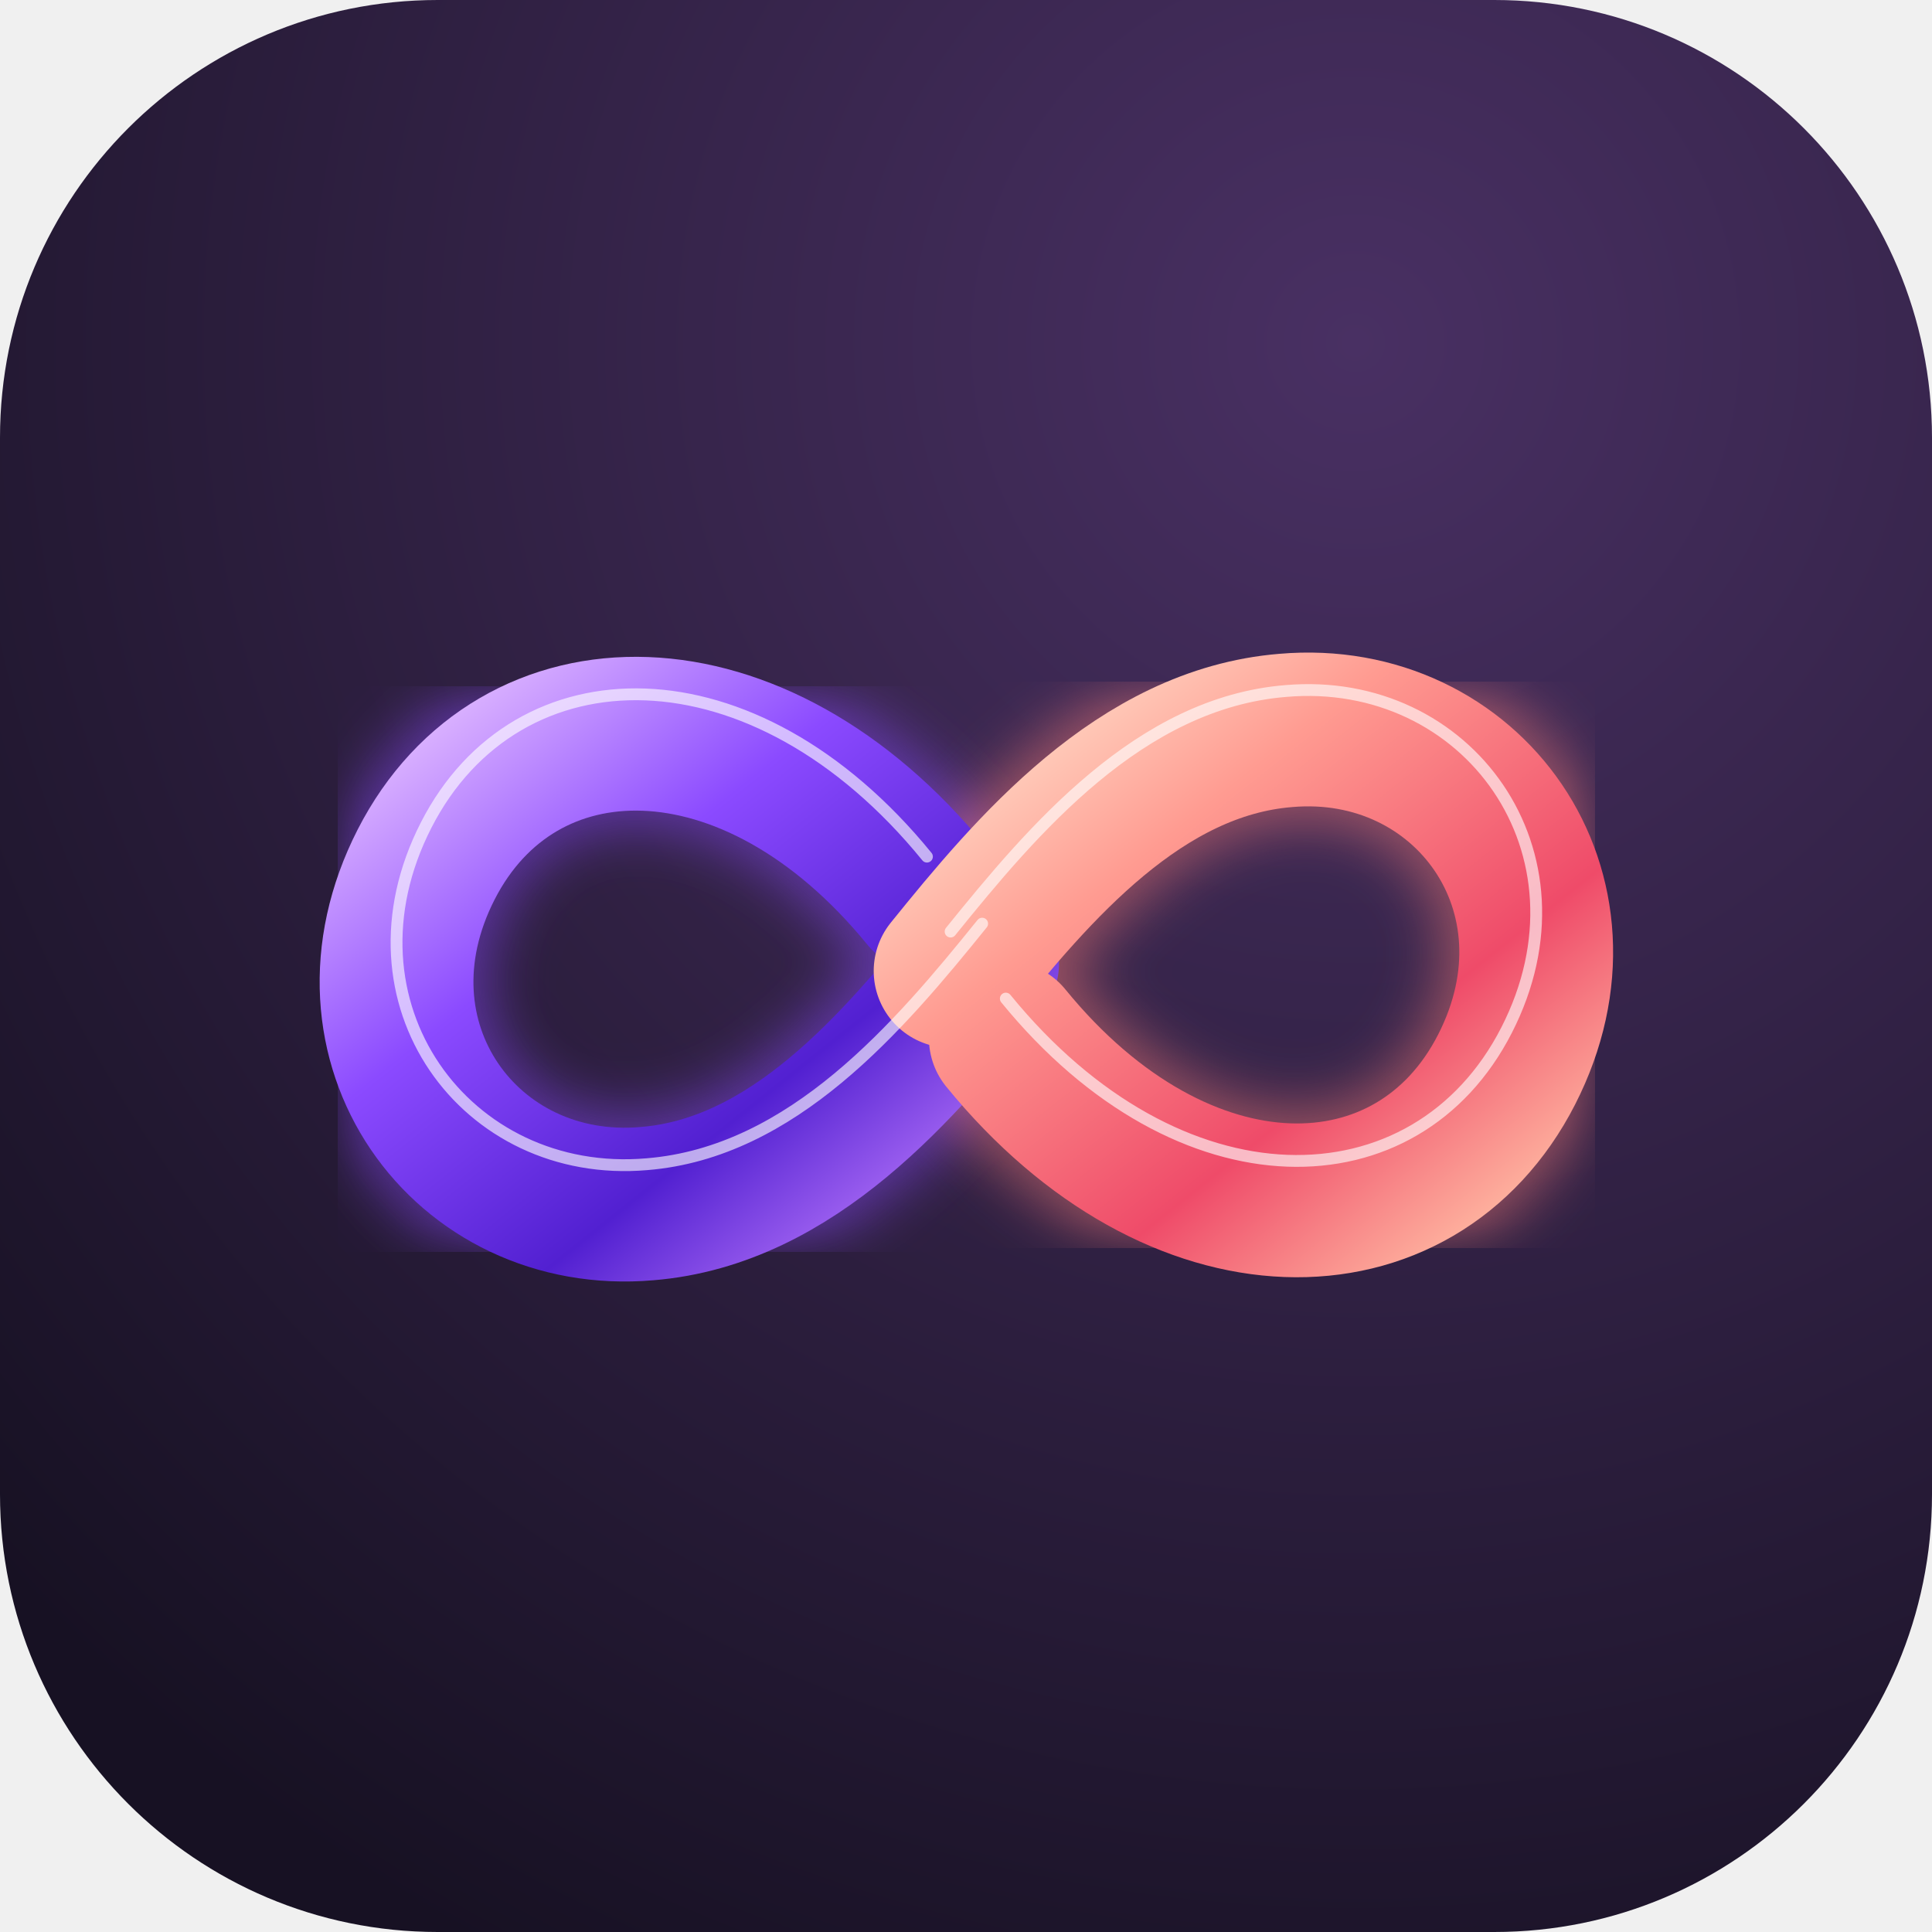
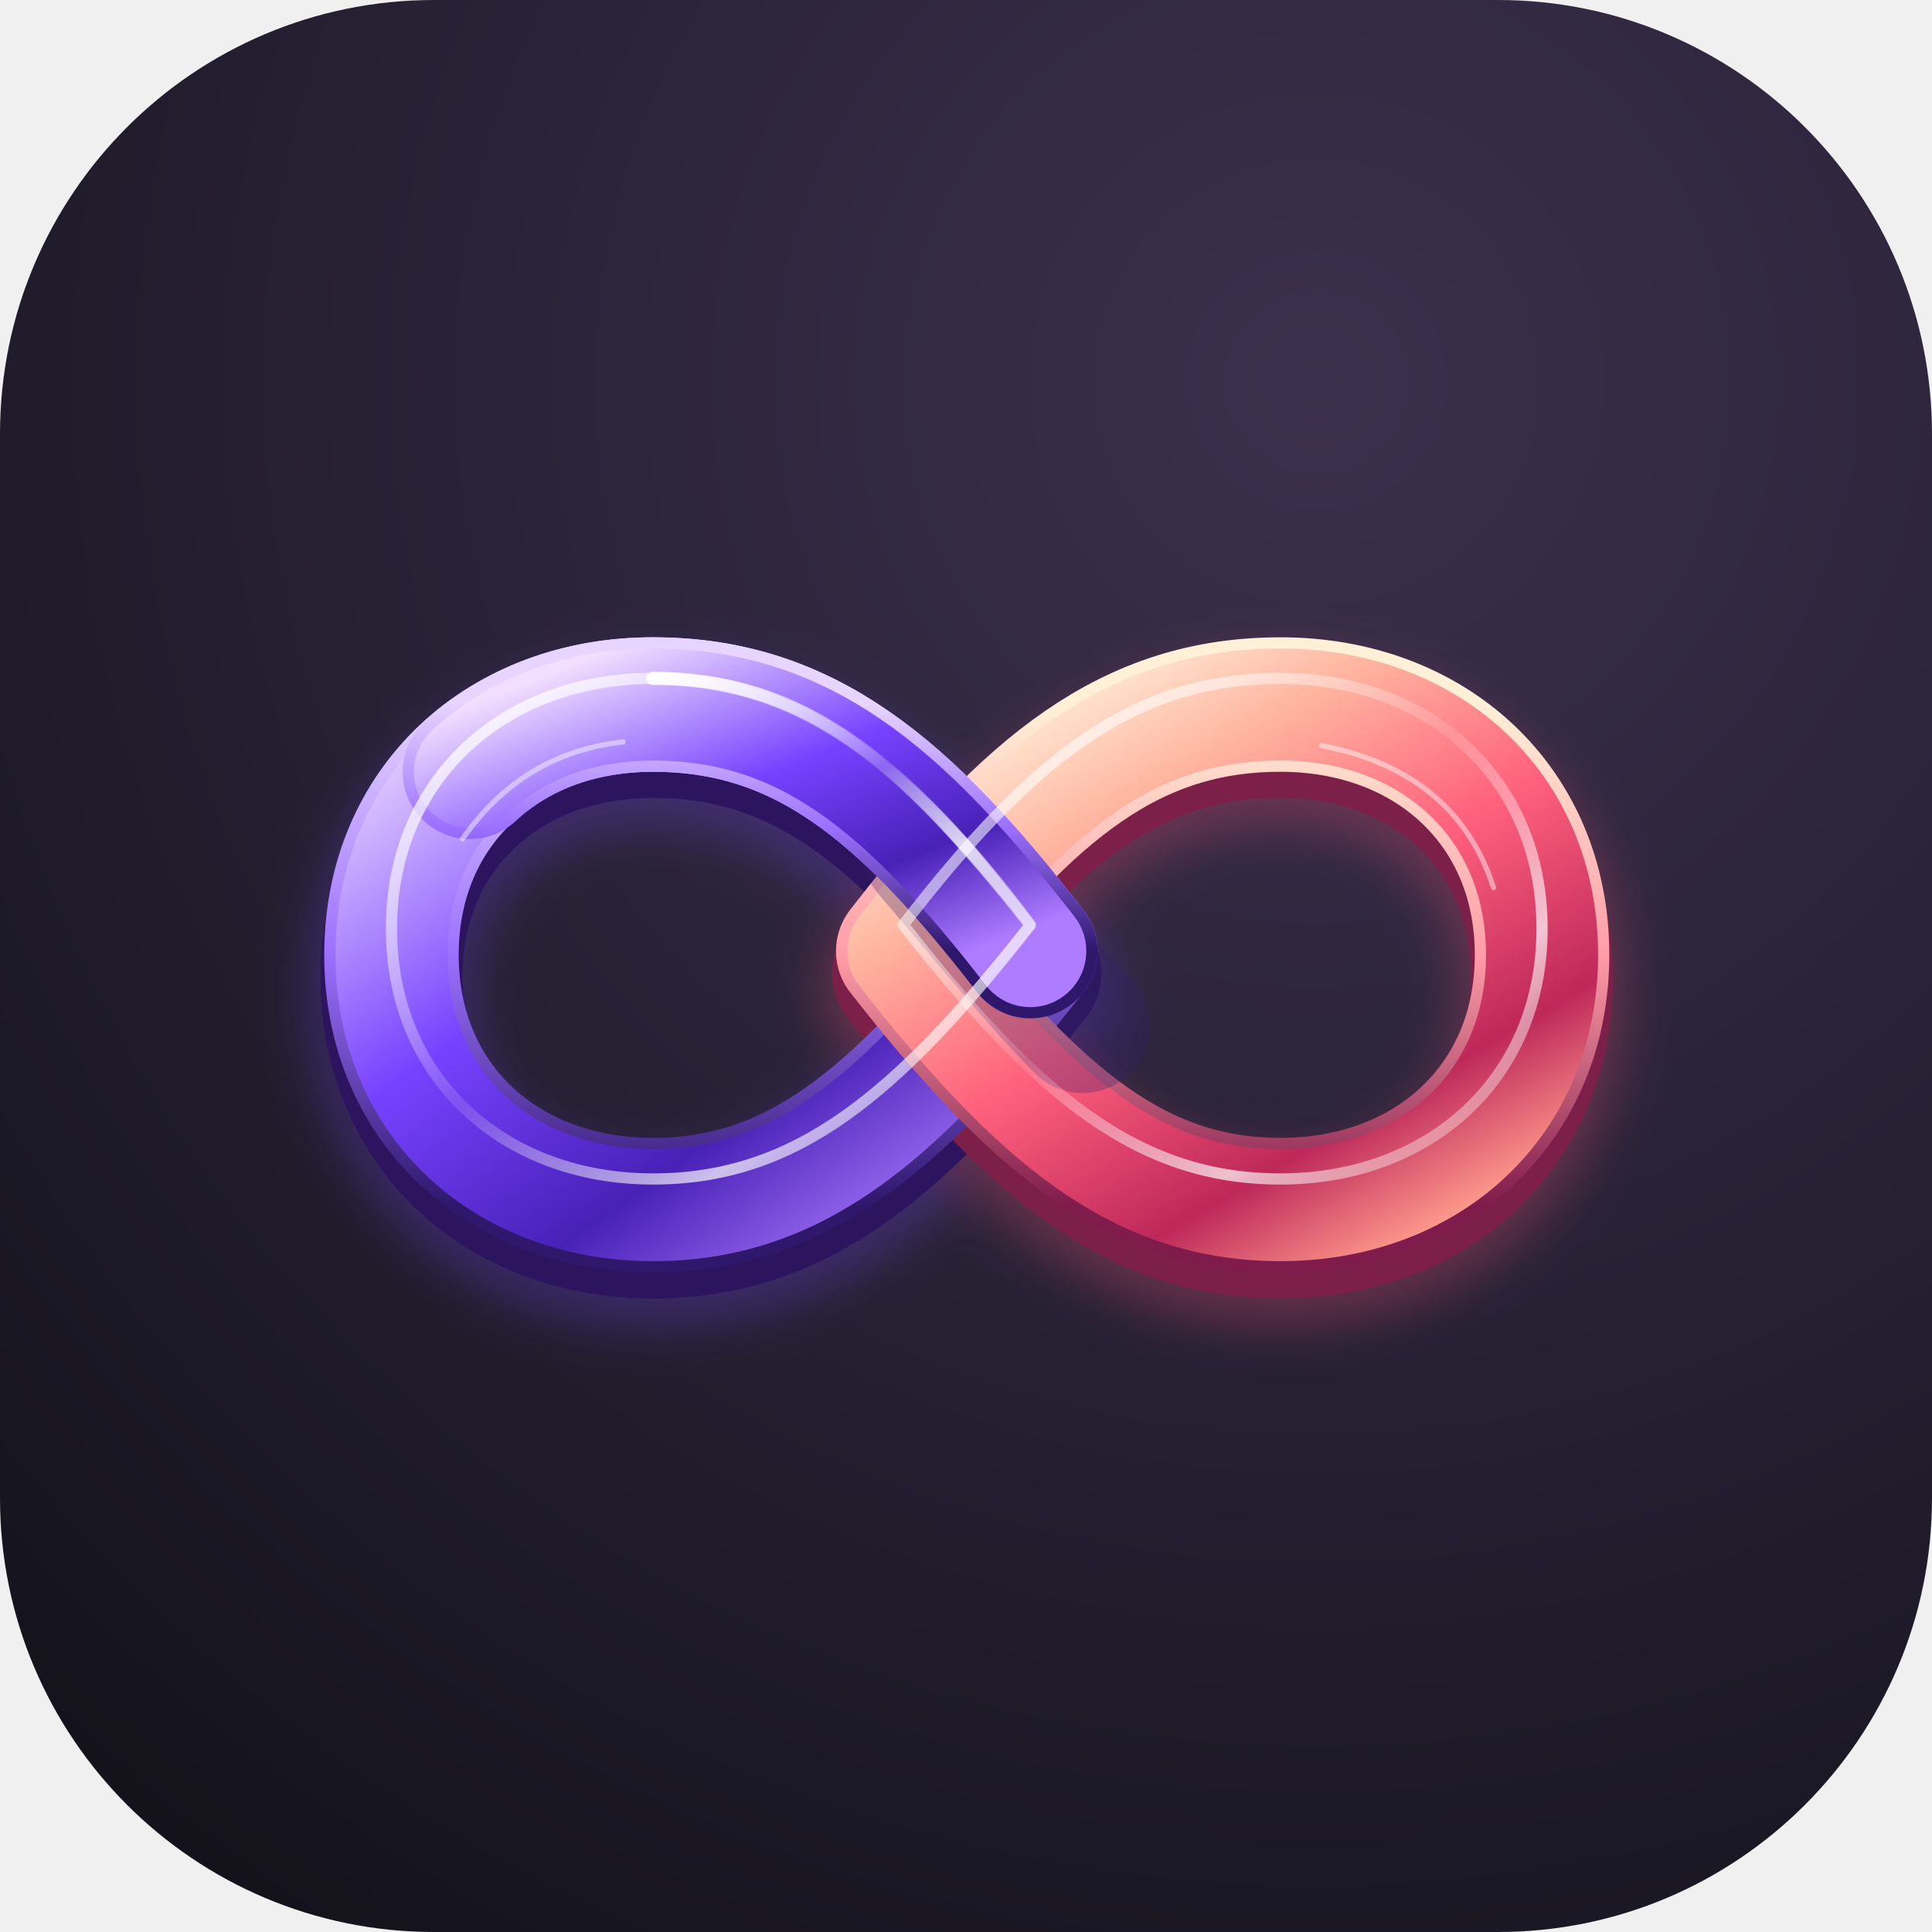
<svg xmlns="http://www.w3.org/2000/svg" viewBox="0 0 512 512" role="img" aria-label="CONNECT">
  <defs>
-     <radialGradient id="bg" cx=".7" cy=".18" r=".94">
-       <stop stop-color="#493063" />
-       <stop offset="1" stop-color="#171123" />
+     <radialGradient id="bg" cx=".68" cy=".2" r=".95">
+       <stop stop-color="#3c304e" />
+       <stop offset="1" stop-color="#14131c" />
    </radialGradient>
  </defs>
-   <rect width="512" height="512" rx="116" fill="url(#bg)" />
-   <g transform="translate(68 157) scale(1.045)">
+   <rect width="512" height="512" rx="115" fill="url(#bg)" />
+   <g transform="translate(78 158) scale(.99)">
    <defs>
-       <linearGradient id="p" x1="0" y1="0" x2="1" y2="1">
-         <stop stop-color="#dfb8ff" />
-         <stop offset=".35" stop-color="#8b4aff" />
-         <stop offset=".7" stop-color="#5220d1" />
-         <stop offset="1" stop-color="#c17fff" />
+       <linearGradient id="violet" x1="0" y1="0" x2=".9" y2="1">
+         <stop stop-color="#f2dfff" />
+         <stop offset=".19" stop-color="#b999ff" />
+         <stop offset=".42" stop-color="#7742ff" />
+         <stop offset=".73" stop-color="#4821b7" />
+         <stop offset="1" stop-color="#ae7cff" />
      </linearGradient>
-       <linearGradient id="c" x1="0" y1="0" x2="1" y2="1">
-         <stop stop-color="#ffe1cc" />
-         <stop offset=".3" stop-color="#ff9b91" />
-         <stop offset=".7" stop-color="#ef4b69" />
-         <stop offset="1" stop-color="#ffb9a2" />
+       <linearGradient id="coral" x1=".15" y1="0" x2=".9" y2="1">
+         <stop stop-color="#fff0db" />
+         <stop offset=".22" stop-color="#ffb5a0" />
+         <stop offset=".5" stop-color="#ff607c" />
+         <stop offset=".8" stop-color="#be285a" />
+         <stop offset="1" stop-color="#ff9b8c" />
      </linearGradient>
-       <filter id="g">
-         <feGaussianBlur stdDeviation="7" />
+       <linearGradient id="violetEdge" x1="0" y1="0" x2="0" y2="1">
+         <stop stop-color="#e7d4ff" />
+         <stop offset=".5" stop-color="#9b70ff" />
+         <stop offset="1" stop-color="#2f176c" />
+       </linearGradient>
+       <linearGradient id="coralEdge" x1="0" y1="0" x2="0" y2="1">
+         <stop stop-color="#fff0d7" />
+         <stop offset=".5" stop-color="#ff9ca7" />
+         <stop offset="1" stop-color="#801c4b" />
+       </linearGradient>
+       <linearGradient id="shine" x1="0" y1="0" x2="1" y2="1">
+         <stop stop-color="#fff" stop-opacity=".94" />
+         <stop offset=".48" stop-color="#fff" stop-opacity=".12" />
+         <stop offset=".75" stop-color="#fff" stop-opacity=".7" />
+         <stop offset="1" stop-color="#fff" stop-opacity=".02" />
+       </linearGradient>
+       <filter id="soft" x="-30%" y="-50%" width="160%" height="210%">
+         <feGaussianBlur stdDeviation="6" />
      </filter>
    </defs>
    <g fill="none" stroke-linecap="round" stroke-linejoin="round">
-       <path d="M170 77C126 23 66 24 43 69S53 159 99 155c37-3 64-35 85-61" stroke="#8b4aff" stroke-width="47" opacity=".5" filter="url(#g)" />
-       <path d="M190 113c44 54 104 53 127 8S307 31 261 35c-37 3-64 35-85 61" stroke="#fa7c78" stroke-width="47" opacity=".5" filter="url(#g)" />
-       <path d="M170 77C126 23 66 24 43 69S53 159 99 155c37-3 64-35 85-61" stroke="url(#p)" stroke-width="39" />
-       <path d="M190 113c44 54 104 53 127 8S307 31 261 35c-37 3-64 35-85 61" stroke="url(#c)" stroke-width="39" />
-       <path d="M170 77C126 23 66 24 43 69S53 159 99 155c37-3 64-35 85-61M190 113c44 54 104 53 127 8S307 31 261 35c-37 3-64 35-85 61" stroke="#fff" stroke-width="3" opacity=".62" transform="translate(0 -10)" />
+       <g opacity=".25" filter="url(#soft)" transform="translate(0 10)">
+         <path d="M197 95C163 51 136 29 96 29C56 29 26 56 26 96S56 163 96 163C134 163 161 141 197 95" stroke="#7848ff" stroke-width="46" />
+         <path d="M163 95C197 51 224 29 264 29C304 29 334 56 334 96S304 163 264 163C226 163 199 141 163 95" stroke="#ff547f" stroke-width="46" />
+       </g>
+       <g transform="translate(0 6)">
+         <path d="M197 95C163 51 136 29 96 29C56 29 26 56 26 96S56 163 96 163C134 163 161 141 197 95" stroke="#2c155e" stroke-width="38" />
+         <path d="M163 95C197 51 224 29 264 29C304 29 334 56 334 96S304 163 264 163C226 163 199 141 163 95" stroke="#7d2049" stroke-width="38" />
+       </g>
+       <path d="M197 95C163 51 136 29 96 29C56 29 26 56 26 96S56 163 96 163C134 163 161 141 197 95" stroke="url(#violetEdge)" stroke-width="36" />
+       <path d="M197 95C163 51 136 29 96 29C56 29 26 56 26 96S56 163 96 163C134 163 161 141 197 95" stroke="url(#violet)" stroke-width="30" />
+       <path d="M163 95C197 51 224 29 264 29C304 29 334 56 334 96S304 163 264 163C226 163 199 141 163 95" stroke="url(#coralEdge)" stroke-width="36" />
+       <path d="M163 95C197 51 224 29 264 29C304 29 334 56 334 96S304 163 264 163C226 163 199 141 163 95" stroke="url(#coral)" stroke-width="30" />
+       <path d="M211 112C198 99 183 80 170 65" stroke="#34206c" stroke-opacity=".3" stroke-width="36" transform="translate(0 3)" />
+       <path d="M197 95C163 51 136 29 96 29C77 29 60 35 47 47" stroke="url(#violetEdge)" stroke-width="36" />
+       <path d="M197 95C163 51 136 29 96 29C77 29 60 35 47 47" stroke="url(#violet)" stroke-width="30" />
+       <g transform="translate(0 -7)" stroke="url(#shine)" stroke-width="3">
+         <path d="M197 95C163 51 136 29 96 29C56 29 26 56 26 96S56 163 96 163C134 163 161 141 197 95" />
+         <path d="M163 95C197 51 224 29 264 29C304 29 334 56 334 96S304 163 264 163C226 163 199 141 163 95" />
+       </g>
+       <path d="M197 95C163 51 136 29 96 29" transform="translate(0 -7)" stroke="url(#shine)" stroke-width="3.5" />
+       <g stroke="#fff" stroke-width="1.4" opacity=".45">
+         <path d="M45 65Q61 42 88 39" />
+         <path d="M275 40Q311 47 321 78" />
+       </g>
    </g>
  </g>
</svg>
